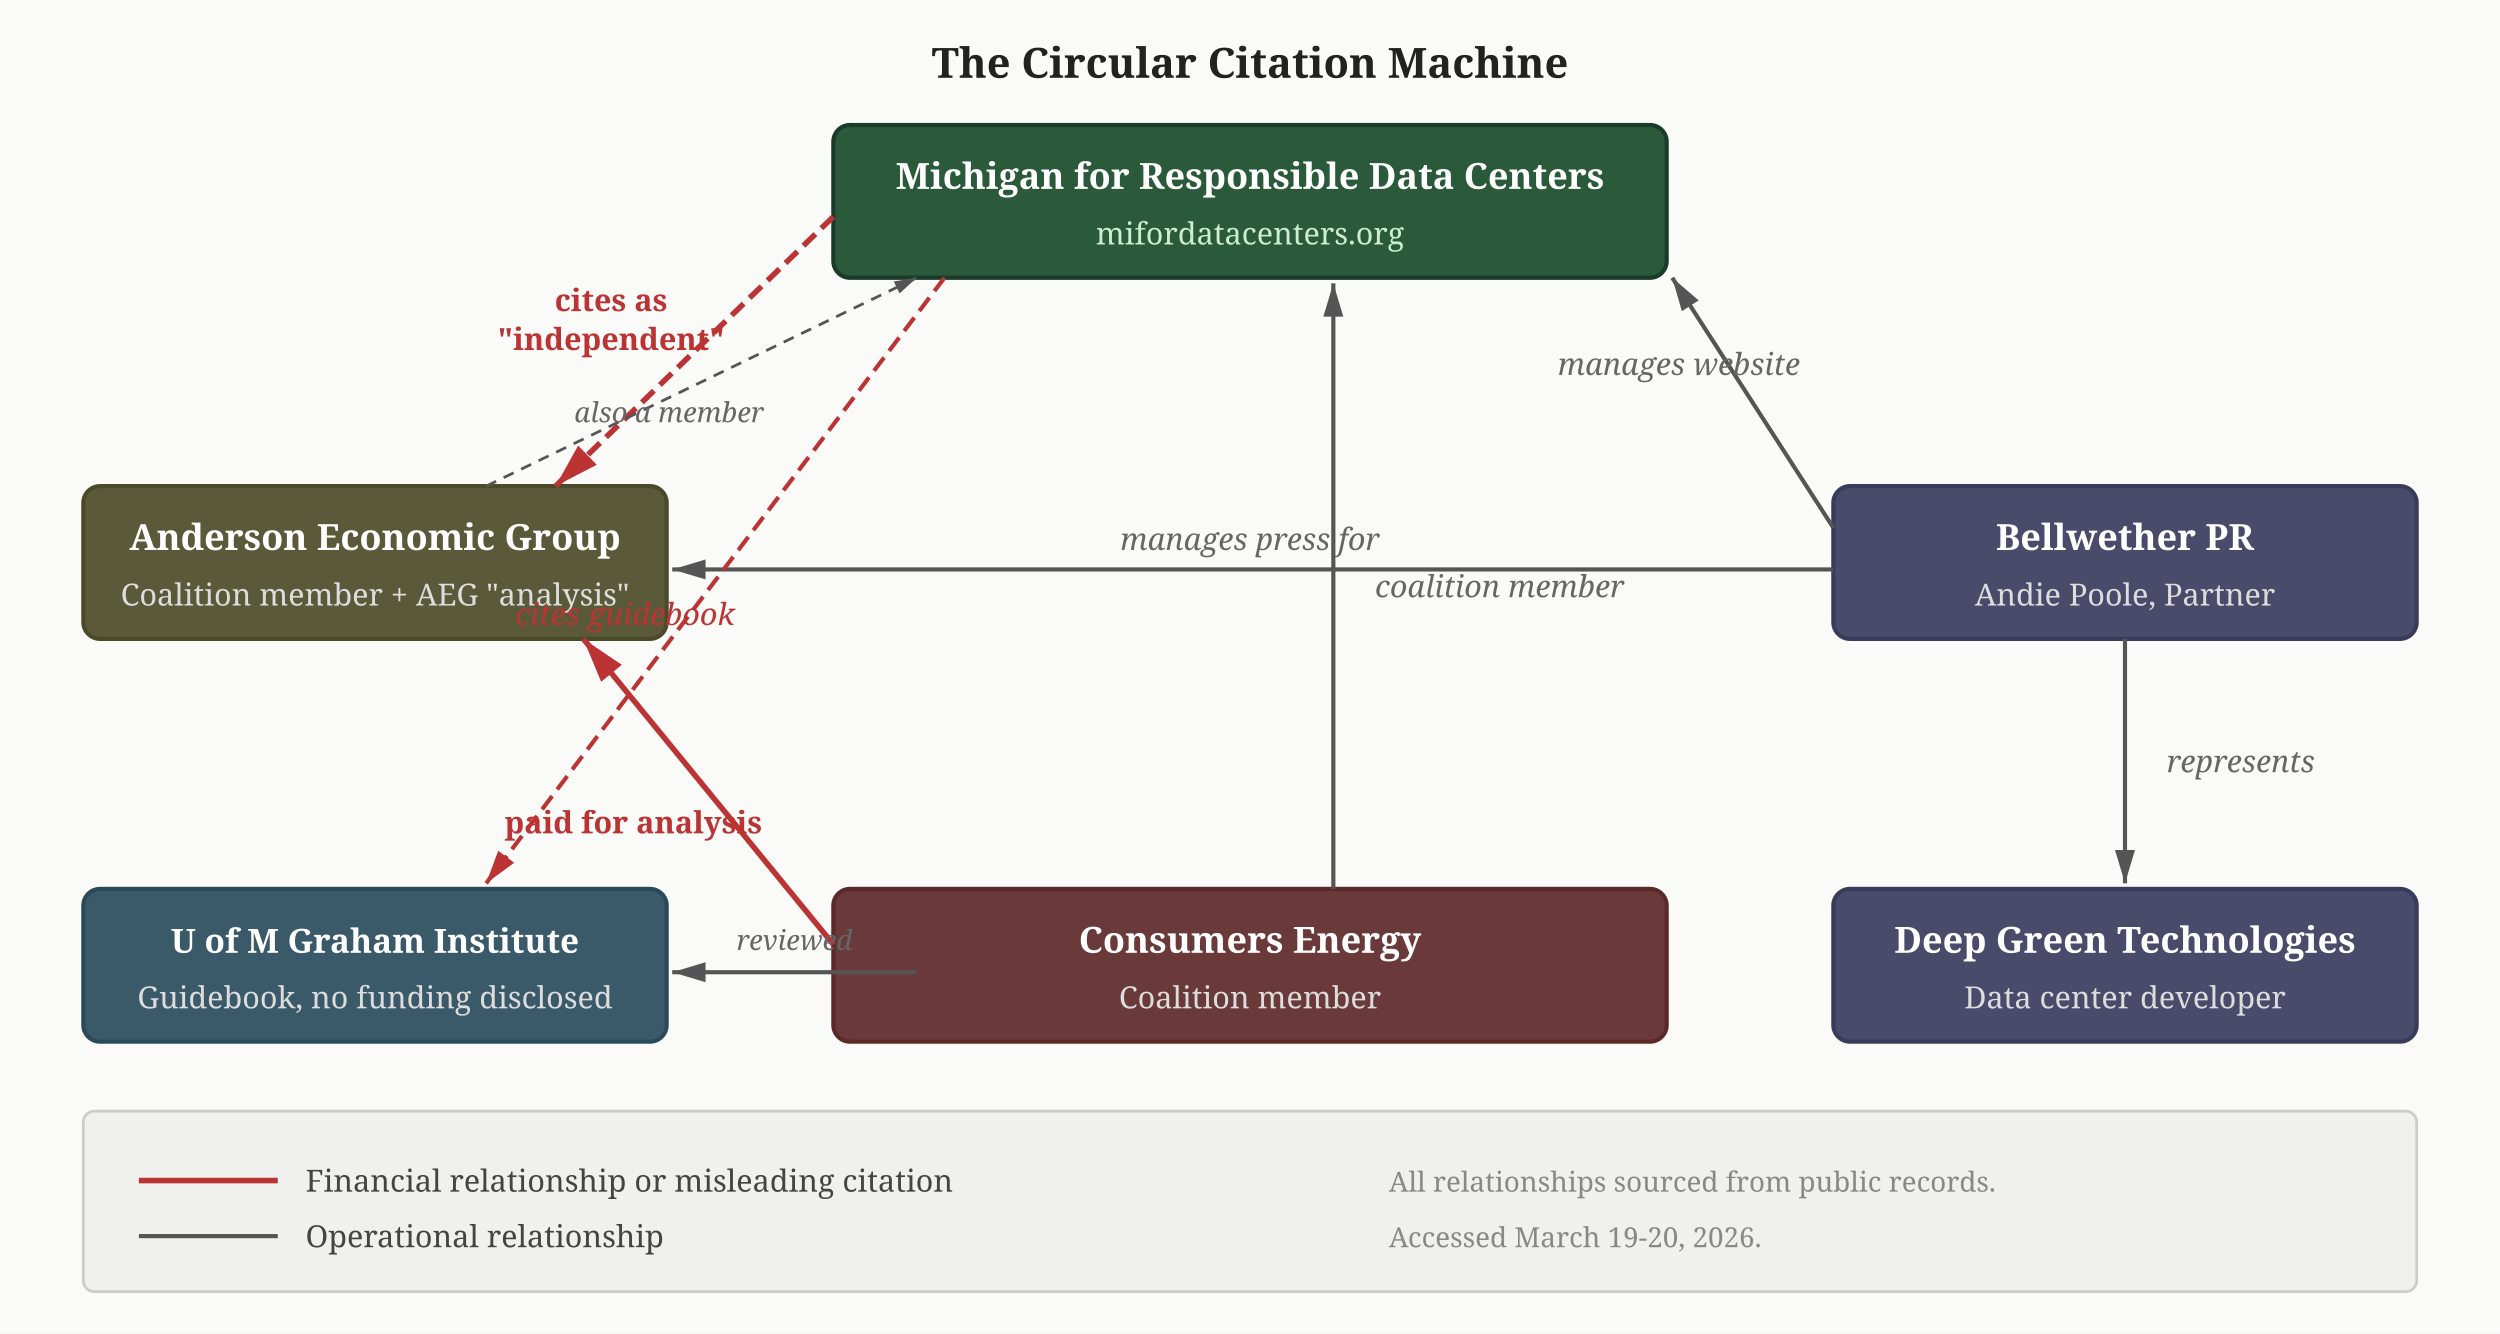
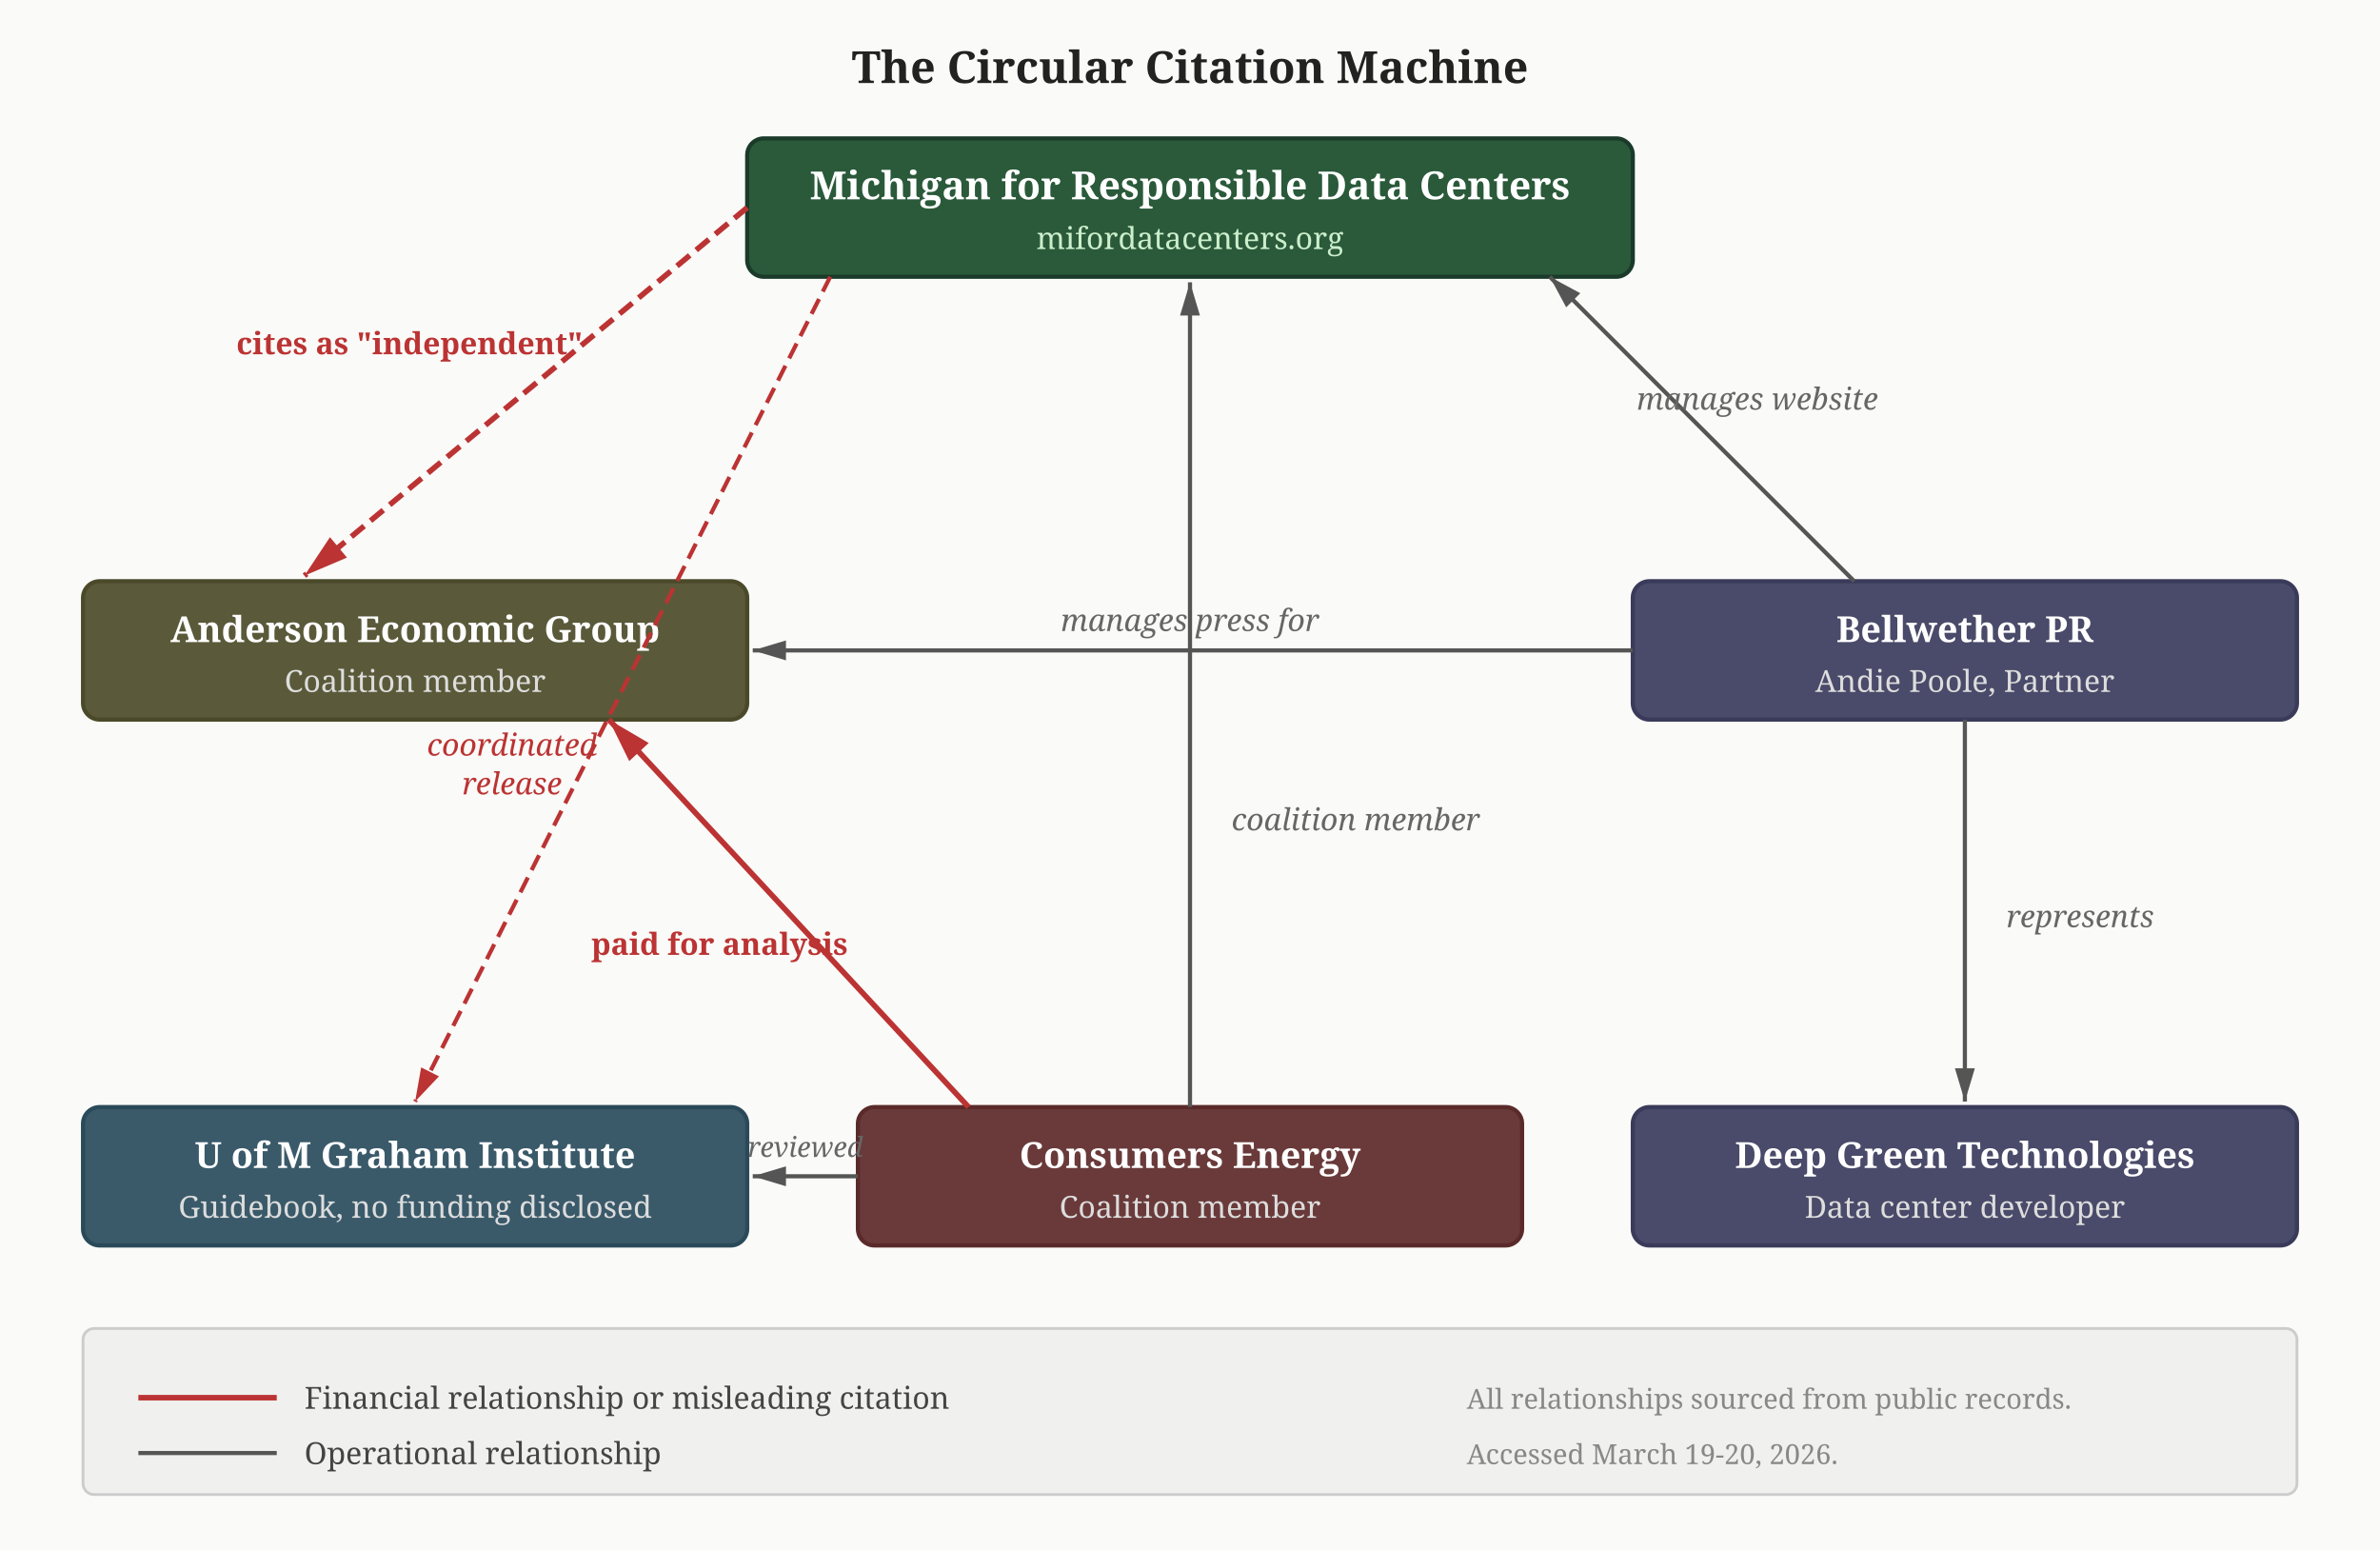
- <svg xmlns="http://www.w3.org/2000/svg" viewBox="0 0 900 480" font-family="Georgia, serif" font-size="13">
+ <svg xmlns="http://www.w3.org/2000/svg" viewBox="0 0 860 560" font-family="Georgia, serif" font-size="13">
  <defs>
    <marker id="arrow" viewBox="0 0 10 6" refX="10" refY="3" markerWidth="8" markerHeight="6" orient="auto-start-reverse">
      <path d="M0,0 L10,3 L0,6 Z" fill="#555" />
    </marker>
    <marker id="arrow-red" viewBox="0 0 10 6" refX="10" refY="3" markerWidth="8" markerHeight="6" orient="auto-start-reverse">
      <path d="M0,0 L10,3 L0,6 Z" fill="#b33" />
    </marker>
  </defs>
-   <rect width="900" height="480" fill="#fafaf8" />
-   <text x="450" y="28" text-anchor="middle" font-size="15" font-weight="bold" fill="#222">The Circular Citation Machine</text>
-   <rect x="300" y="45" width="300" height="55" rx="6" fill="#2a5a3a" stroke="#1a3a2a" stroke-width="1.5" />
-   <text x="450" y="68" text-anchor="middle" fill="#fff" font-size="13" font-weight="bold">Michigan for Responsible Data Centers</text>
-   <text x="450" y="88" text-anchor="middle" fill="#cec" font-size="11">mifordatacenters.org</text>
-   <rect x="660" y="175" width="210" height="55" rx="6" fill="#4a4a6a" stroke="#3a3a5a" stroke-width="1.5" />
-   <text x="765" y="198" text-anchor="middle" fill="#fff" font-size="13" font-weight="bold">Bellwether PR</text>
-   <text x="765" y="218" text-anchor="middle" fill="#ddd" font-size="11">Andie Poole, Partner</text>
-   <rect x="30" y="175" width="210" height="55" rx="6" fill="#5a5a3a" stroke="#4a4a2a" stroke-width="1.5" />
-   <text x="135" y="198" text-anchor="middle" fill="#fff" font-size="13" font-weight="bold">Anderson Economic Group</text>
-   <text x="135" y="218" text-anchor="middle" fill="#ddd" font-size="11">Coalition member + AEG "analysis"</text>
-   <rect x="300" y="320" width="300" height="55" rx="6" fill="#6a3a3a" stroke="#5a2a2a" stroke-width="1.5" />
-   <text x="450" y="343" text-anchor="middle" fill="#fff" font-size="13" font-weight="bold">Consumers Energy</text>
-   <text x="450" y="363" text-anchor="middle" fill="#ddd" font-size="11">Coalition member</text>
-   <rect x="30" y="320" width="210" height="55" rx="6" fill="#3a5a6a" stroke="#2a4a5a" stroke-width="1.5" />
-   <text x="135" y="343" text-anchor="middle" fill="#fff" font-size="12" font-weight="bold">U of M Graham Institute</text>
-   <text x="135" y="363" text-anchor="middle" fill="#ddd" font-size="11">Guidebook, no funding disclosed</text>
-   <rect x="660" y="320" width="210" height="55" rx="6" fill="#4a4a6a" stroke="#3a3a5a" stroke-width="1.5" />
-   <text x="765" y="343" text-anchor="middle" fill="#fff" font-size="13" font-weight="bold">Deep Green Technologies</text>
-   <text x="765" y="363" text-anchor="middle" fill="#ddd" font-size="11">Data center developer</text>
-   <line x1="660" y1="190" x2="602" y2="100" stroke="#555" stroke-width="1.5" marker-end="url(#arrow)" />
-   <text x="648" y="135" text-anchor="end" fill="#666" font-size="11" font-style="italic">manages website</text>
-   <line x1="660" y1="205" x2="242" y2="205" stroke="#555" stroke-width="1.5" marker-end="url(#arrow)" />
-   <text x="450" y="198" text-anchor="middle" fill="#666" font-size="11" font-style="italic">manages press for</text>
-   <line x1="765" y1="230" x2="765" y2="318" stroke="#555" stroke-width="1.5" marker-end="url(#arrow)" />
-   <text x="780" y="278" fill="#666" font-size="11" font-style="italic">represents</text>
-   <line x1="300" y1="340" x2="210" y2="230" stroke="#b33" stroke-width="2" marker-end="url(#arrow-red)" />
-   <text x="228" y="300" text-anchor="middle" fill="#b33" font-size="11" font-weight="bold">paid for analysis</text>
-   <line x1="330" y1="350" x2="242" y2="350" stroke="#555" stroke-width="1.5" marker-end="url(#arrow)" />
-   <text x="286" y="342" text-anchor="middle" fill="#666" font-size="10" font-style="italic">reviewed</text>
-   <line x1="300" y1="78" x2="200" y2="175" stroke="#b33" stroke-width="2" stroke-dasharray="6,3" marker-end="url(#arrow-red)" />
-   <text x="220" y="112" text-anchor="middle" fill="#b33" font-size="11" font-weight="bold">cites as</text>
-   <text x="220" y="126" text-anchor="middle" fill="#b33" font-size="11" font-weight="bold">"independent"</text>
-   <line x1="340" y1="100" x2="175" y2="318" stroke="#b33" stroke-width="1.5" stroke-dasharray="6,3" marker-end="url(#arrow-red)" />
-   <text x="225" y="225" text-anchor="middle" fill="#b33" font-size="11" font-style="italic">cites guidebook</text>
-   <line x1="480" y1="320" x2="480" y2="102" stroke="#555" stroke-width="1.5" marker-end="url(#arrow)" />
-   <text x="495" y="215" fill="#666" font-size="11" font-style="italic">coalition member</text>
-   <line x1="175" y1="175" x2="330" y2="100" stroke="#555" stroke-width="1" stroke-dasharray="4,3" marker-end="url(#arrow)" />
-   <text x="275" y="152" text-anchor="end" fill="#666" font-size="10" font-style="italic">also a member</text>
-   <rect x="30" y="400" width="840" height="65" rx="4" fill="#f0f0ee" stroke="#ccc" />
-   <line x1="50" y1="425" x2="100" y2="425" stroke="#b33" stroke-width="2" />
-   <text x="110" y="429" fill="#444" font-size="11">Financial relationship or misleading citation</text>
-   <line x1="50" y1="445" x2="100" y2="445" stroke="#555" stroke-width="1.5" />
-   <text x="110" y="449" fill="#444" font-size="11">Operational relationship</text>
-   <text x="500" y="429" fill="#888" font-size="10">All relationships sourced from public records.</text>
-   <text x="500" y="449" fill="#888" font-size="10">Accessed March 19-20, 2026.</text>
+   <rect width="860" height="560" fill="#fafaf8" />
+   <text x="430" y="30" text-anchor="middle" font-size="16" font-weight="bold" fill="#222">The Circular Citation Machine</text>
+   <rect x="270" y="50" width="320" height="50" rx="6" fill="#2a5a3a" stroke="#1a3a2a" stroke-width="1.5" />
+   <text x="430" y="72" text-anchor="middle" fill="#fff" font-size="14" font-weight="bold">Michigan for Responsible Data Centers</text>
+   <text x="430" y="90" text-anchor="middle" fill="#cec" font-size="11">mifordatacenters.org</text>
+   <rect x="30" y="210" width="240" height="50" rx="6" fill="#5a5a3a" stroke="#4a4a2a" stroke-width="1.5" />
+   <text x="150" y="232" text-anchor="middle" fill="#fff" font-size="13" font-weight="bold">Anderson Economic Group</text>
+   <text x="150" y="250" text-anchor="middle" fill="#ddd" font-size="11">Coalition member</text>
+   <rect x="590" y="210" width="240" height="50" rx="6" fill="#4a4a6a" stroke="#3a3a5a" stroke-width="1.5" />
+   <text x="710" y="232" text-anchor="middle" fill="#fff" font-size="13" font-weight="bold">Bellwether PR</text>
+   <text x="710" y="250" text-anchor="middle" fill="#ddd" font-size="11">Andie Poole, Partner</text>
+   <rect x="30" y="400" width="240" height="50" rx="6" fill="#3a5a6a" stroke="#2a4a5a" stroke-width="1.5" />
+   <text x="150" y="422" text-anchor="middle" fill="#fff" font-size="13" font-weight="bold">U of M Graham Institute</text>
+   <text x="150" y="440" text-anchor="middle" fill="#ddd" font-size="11">Guidebook, no funding disclosed</text>
+   <rect x="310" y="400" width="240" height="50" rx="6" fill="#6a3a3a" stroke="#5a2a2a" stroke-width="1.5" />
+   <text x="430" y="422" text-anchor="middle" fill="#fff" font-size="13" font-weight="bold">Consumers Energy</text>
+   <text x="430" y="440" text-anchor="middle" fill="#ddd" font-size="11">Coalition member</text>
+   <rect x="590" y="400" width="240" height="50" rx="6" fill="#4a4a6a" stroke="#3a3a5a" stroke-width="1.5" />
+   <text x="710" y="422" text-anchor="middle" fill="#fff" font-size="13" font-weight="bold">Deep Green Technologies</text>
+   <text x="710" y="440" text-anchor="middle" fill="#ddd" font-size="11">Data center developer</text>
+   <line x1="670" y1="210" x2="560" y2="100" stroke="#555" stroke-width="1.5" marker-end="url(#arrow)" />
+   <text x="635" y="148" text-anchor="middle" fill="#666" font-size="11" font-style="italic">manages website</text>
+   <line x1="590" y1="235" x2="272" y2="235" stroke="#555" stroke-width="1.5" marker-end="url(#arrow)" />
+   <text x="430" y="228" text-anchor="middle" fill="#666" font-size="11" font-style="italic">manages press for</text>
+   <line x1="710" y1="260" x2="710" y2="398" stroke="#555" stroke-width="1.5" marker-end="url(#arrow)" />
+   <text x="725" y="335" fill="#666" font-size="11" font-style="italic">represents</text>
+   <line x1="350" y1="400" x2="220" y2="260" stroke="#b33" stroke-width="2" marker-end="url(#arrow-red)" />
+   <text x="260" y="345" text-anchor="middle" fill="#b33" font-size="11" font-weight="bold">paid for analysis</text>
+   <line x1="310" y1="425" x2="272" y2="425" stroke="#555" stroke-width="1.5" marker-end="url(#arrow)" />
+   <text x="291" y="418" text-anchor="middle" fill="#666" font-size="10" font-style="italic">reviewed</text>
+   <line x1="430" y1="400" x2="430" y2="102" stroke="#555" stroke-width="1.5" marker-end="url(#arrow)" />
+   <text x="445" y="300" fill="#666" font-size="11" font-style="italic">coalition member</text>
+   <line x1="270" y1="75" x2="110" y2="208" stroke="#b33" stroke-width="2" stroke-dasharray="6,3" marker-end="url(#arrow-red)" />
+   <text x="148" y="128" text-anchor="middle" fill="#b33" font-size="11" font-weight="bold">cites as "independent"</text>
+   <line x1="300" y1="100" x2="150" y2="398" stroke="#b33" stroke-width="1.5" stroke-dasharray="6,3" marker-end="url(#arrow-red)" />
+   <text x="185" y="273" text-anchor="middle" fill="#b33" font-size="11" font-style="italic">coordinated</text>
+   <text x="185" y="287" text-anchor="middle" fill="#b33" font-size="11" font-style="italic">release</text>
+   <rect x="30" y="480" width="800" height="60" rx="4" fill="#f0f0ee" stroke="#ccc" />
+   <line x1="50" y1="505" x2="100" y2="505" stroke="#b33" stroke-width="2" />
+   <text x="110" y="509" fill="#444" font-size="11">Financial relationship or misleading citation</text>
+   <line x1="50" y1="525" x2="100" y2="525" stroke="#555" stroke-width="1.5" />
+   <text x="110" y="529" fill="#444" font-size="11">Operational relationship</text>
+   <text x="530" y="509" fill="#888" font-size="10">All relationships sourced from public records.</text>
+   <text x="530" y="529" fill="#888" font-size="10">Accessed March 19-20, 2026.</text>
</svg>
